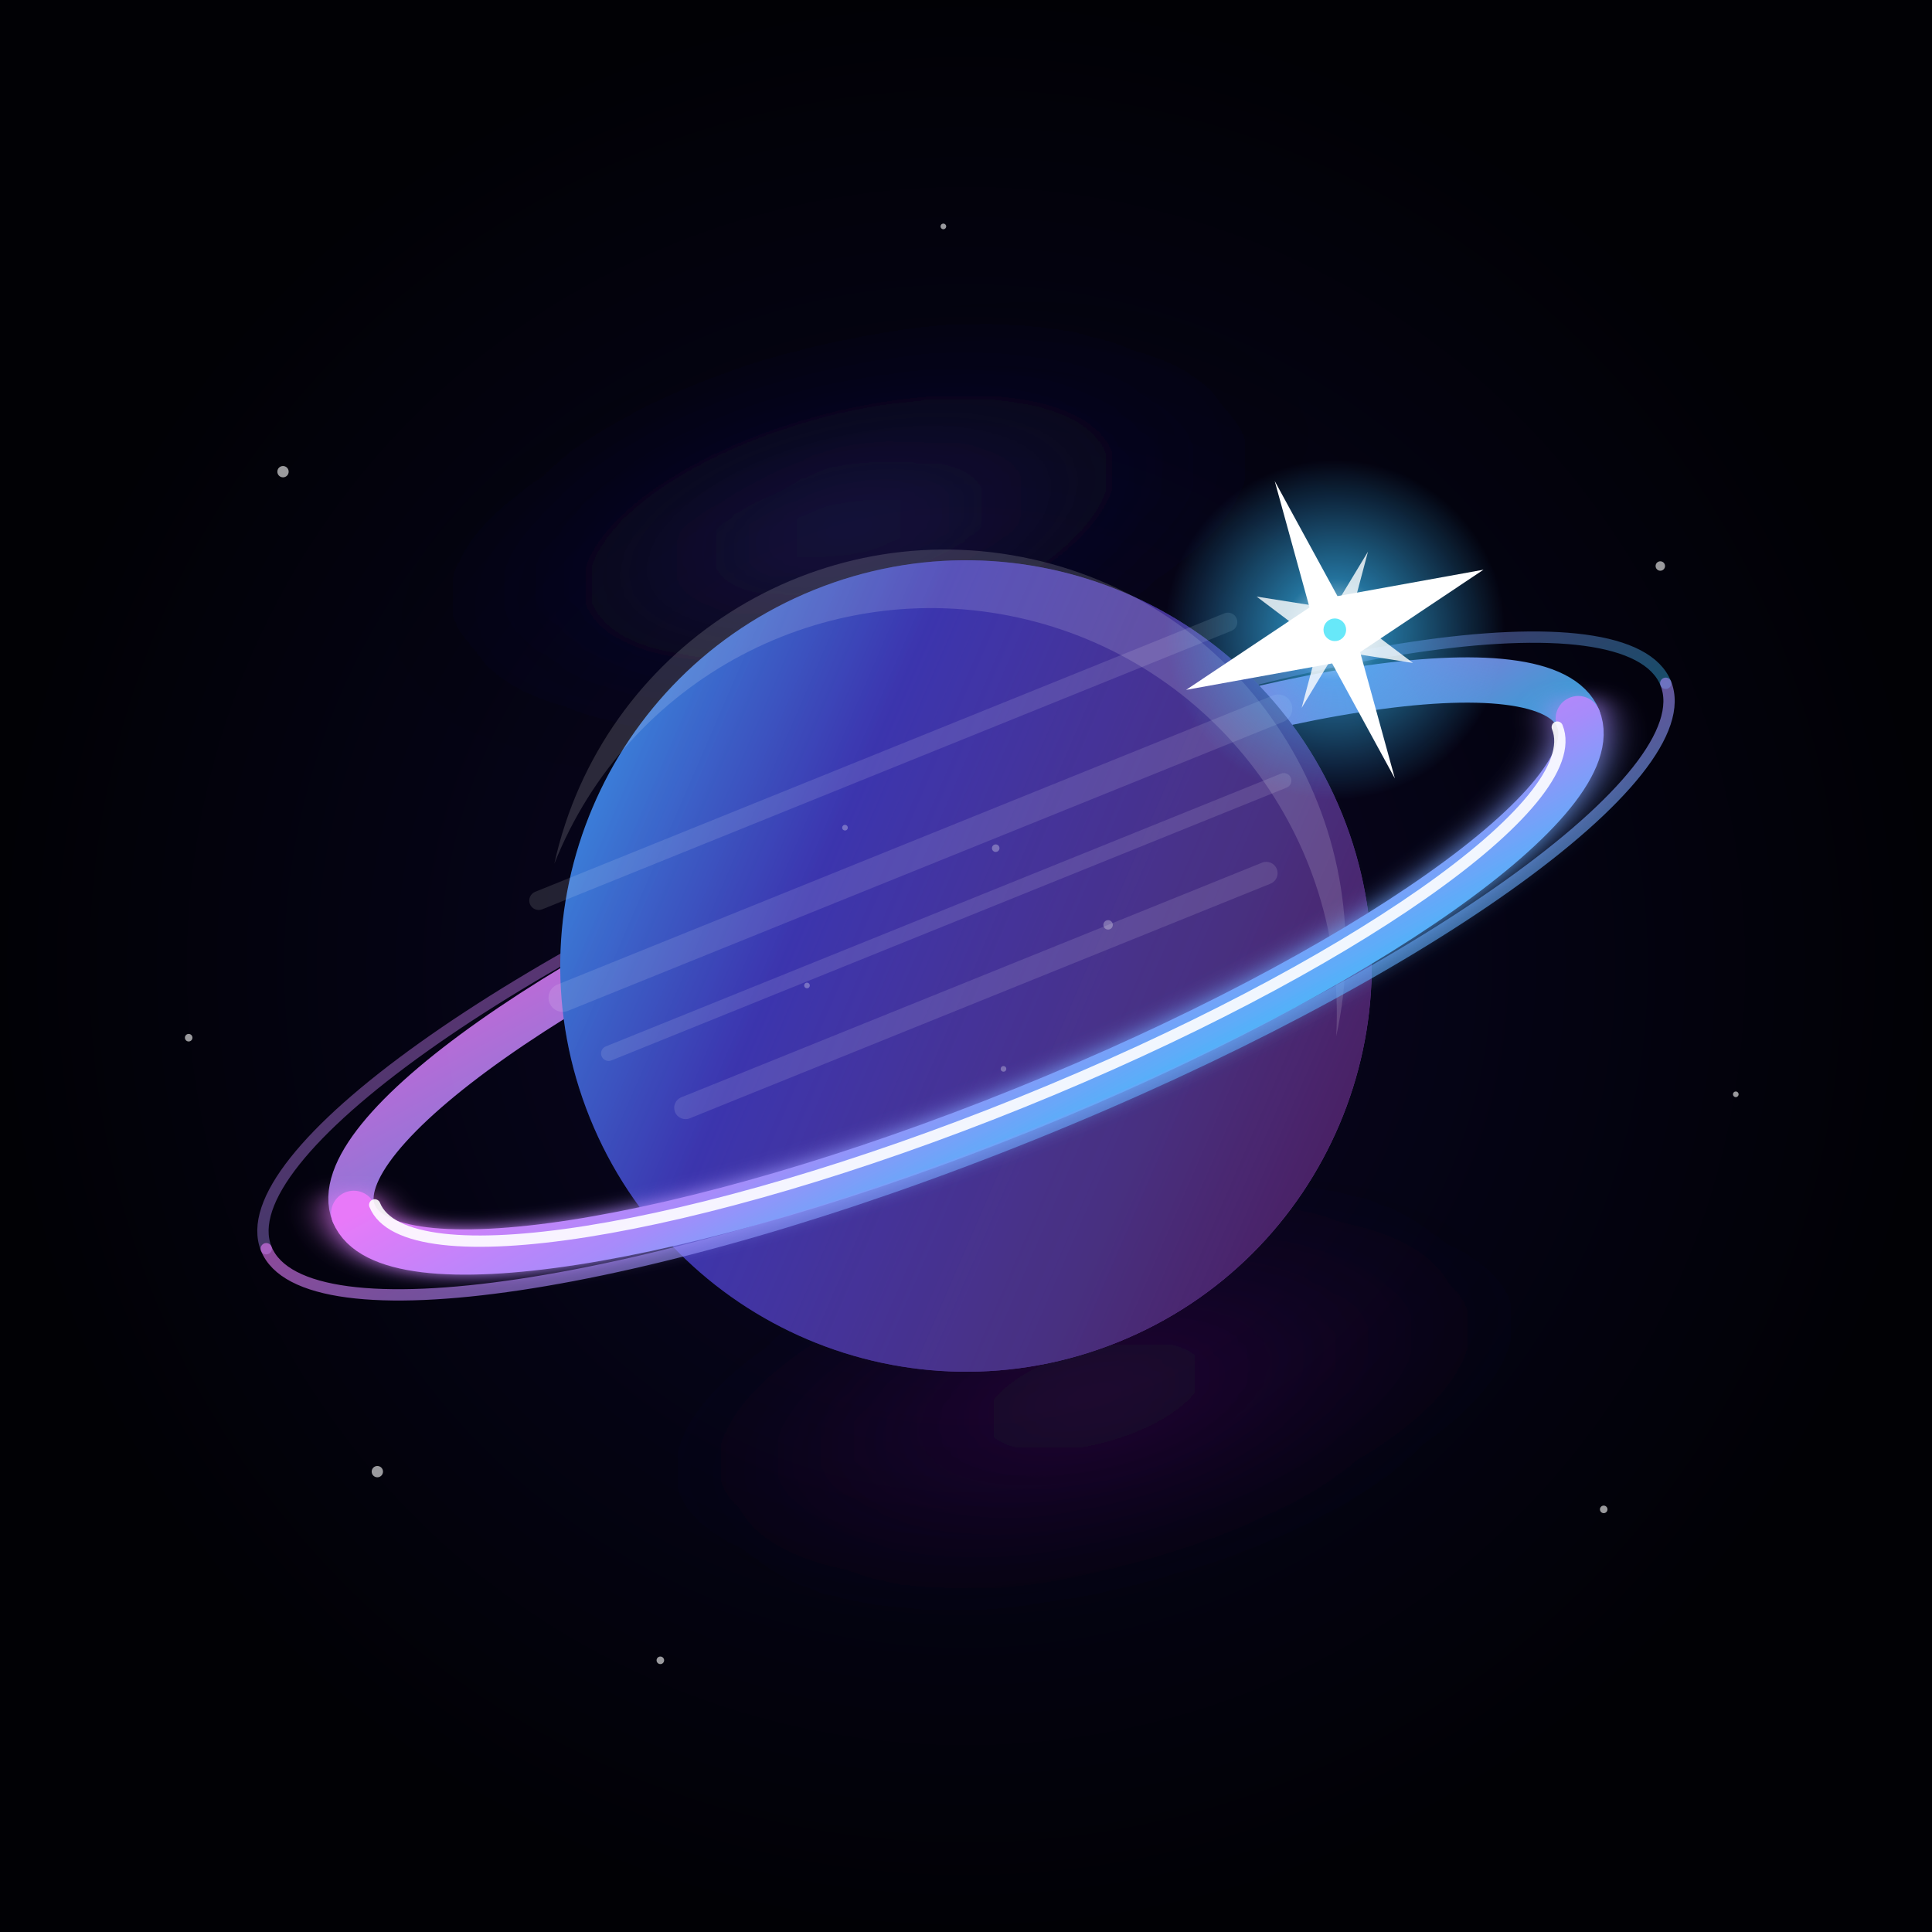
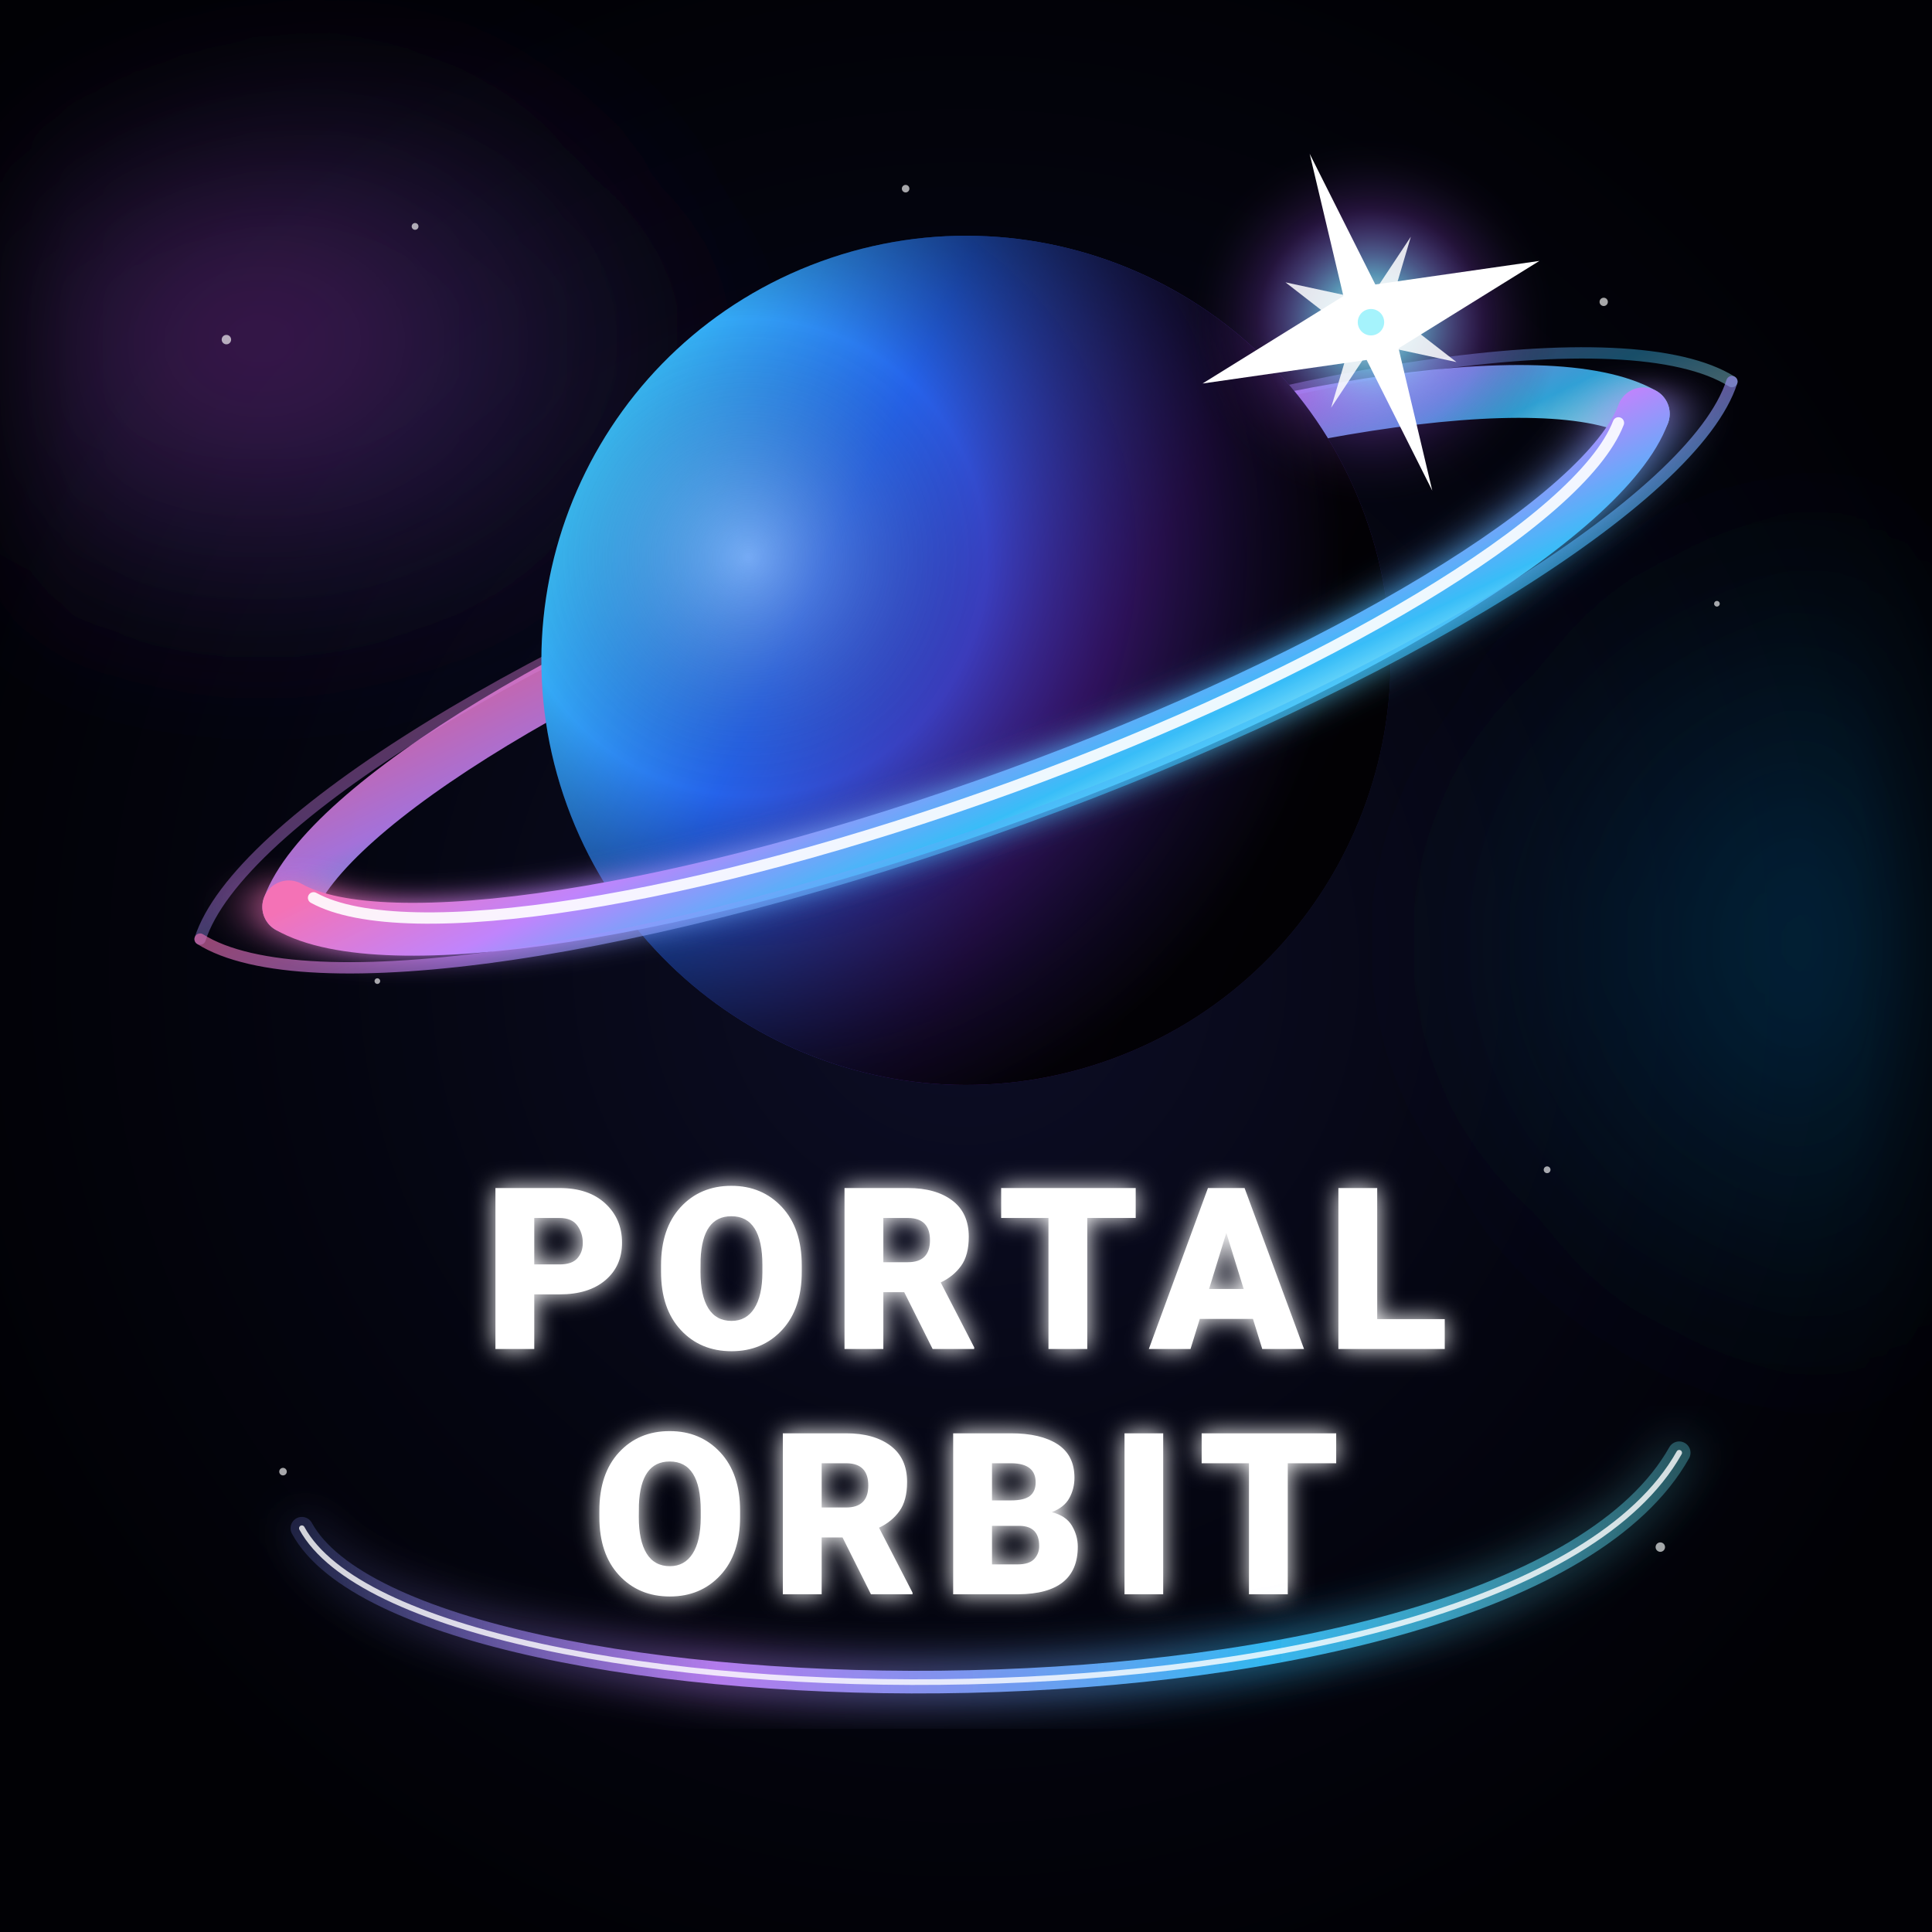
<svg xmlns="http://www.w3.org/2000/svg" width="1024" height="1024" viewBox="0 0 1024 1024">
  <defs>
-     <radialGradient id="bg-grad" cx="50%" cy="50%" r="50%">
-       <stop offset="0%" stop-color="#0b0826" />
-       <stop offset="60%" stop-color="#040312" />
+     <radialGradient id="bg-space" cx="50%" cy="50%" r="55%">
+       <stop offset="0%" stop-color="#0d0e26" />
+       <stop offset="60%" stop-color="#040510" />
      <stop offset="100%" stop-color="#010105" />
    </radialGradient>
-     <linearGradient id="planet-grad" x1="0%" y1="0%" x2="100%" y2="100%">
+     <linearGradient id="neon-frame-grad" x1="0%" y1="0%" x2="100%" y2="100%">
+       <stop offset="0%" stop-color="#e879f9" />
+       <stop offset="35%" stop-color="#a855f7" />
+       <stop offset="70%" stop-color="#38bdf8" />
+       <stop offset="100%" stop-color="#0284c7" />
+     </linearGradient>
+     <linearGradient id="planet-body-grad" x1="15%" y1="15%" x2="85%" y2="85%">
      <stop offset="0%" stop-color="#38bdf8" />
-       <stop offset="35%" stop-color="#4f46e5" />
-       <stop offset="70%" stop-color="#8b5cf6" />
-       <stop offset="100%" stop-color="#d946ef" />
+       <stop offset="30%" stop-color="#2563eb" />
+       <stop offset="65%" stop-color="#4c1d95" />
+       <stop offset="100%" stop-color="#1e1b4b" />
    </linearGradient>
-     <linearGradient id="planet-shadow-grad" x1="0%" y1="0%" x2="100%" y2="100%">
-       <stop offset="0%" stop-color="#000000" stop-opacity="0" />
-       <stop offset="100%" stop-color="#020208" stop-opacity="0.7" />
+     <radialGradient id="planet-3d-shadow" cx="30%" cy="30%" r="70%">
+       <stop offset="0%" stop-color="#ffffff" stop-opacity="0.35" />
+       <stop offset="40%" stop-color="#000000" stop-opacity="0" />
+       <stop offset="85%" stop-color="#020208" stop-opacity="0.8" />
+       <stop offset="100%" stop-color="#000000" stop-opacity="0.95" />
+     </radialGradient>
+     <linearGradient id="ring-main-grad" x1="0%" y1="0%" x2="100%" y2="100%">
+       <stop offset="0%" stop-color="#f472b6" />
+       <stop offset="40%" stop-color="#c084fc" />
+       <stop offset="80%" stop-color="#38bdf8" />
+       <stop offset="100%" stop-color="#a5f3fc" />
    </linearGradient>
-     <linearGradient id="ring-grad" x1="0%" y1="0%" x2="100%" y2="100%">
-       <stop offset="0%" stop-color="#e879f9" />
-       <stop offset="50%" stop-color="#a78bfa" />
-       <stop offset="100%" stop-color="#38bdf8" />
+     <linearGradient id="bottom-orbit-grad" x1="0%" y1="0%" x2="100%" y2="0%">
+       <stop offset="0%" stop-color="#818cf8" stop-opacity="0.2" />
+       <stop offset="30%" stop-color="#c084fc" stop-opacity="0.9" />
+       <stop offset="70%" stop-color="#38bdf8" stop-opacity="0.95" />
+       <stop offset="100%" stop-color="#67e8f9" stop-opacity="0.3" />
    </linearGradient>
-     <radialGradient id="star-glow" cx="50%" cy="50%" r="50%">
+     <radialGradient id="star-flare-glow" cx="50%" cy="50%" r="50%">
      <stop offset="0%" stop-color="#ffffff" stop-opacity="1" />
-       <stop offset="30%" stop-color="#38bdf8" stop-opacity="0.6" />
-       <stop offset="100%" stop-color="#38bdf8" stop-opacity="0" />
-     </radialGradient>
-     <radialGradient id="nebula-top" cx="50%" cy="50%" r="50%">
-       <stop offset="0%" stop-color="#4f46e5" stop-opacity="0.25" />
-       <stop offset="60%" stop-color="#1e1b4b" stop-opacity="0.1" />
+       <stop offset="25%" stop-color="#7dd3fc" stop-opacity="0.7" />
+       <stop offset="60%" stop-color="#a855f7" stop-opacity="0.2" />
      <stop offset="100%" stop-color="#000000" stop-opacity="0" />
    </radialGradient>
-     <radialGradient id="nebula-bottom" cx="50%" cy="50%" r="50%">
-       <stop offset="0%" stop-color="#a21caf" stop-opacity="0.22" />
-       <stop offset="60%" stop-color="#581c87" stop-opacity="0.08" />
-       <stop offset="100%" stop-color="#000000" stop-opacity="0" />
-     </radialGradient>
-     <filter id="nebula-blur" x="-20%" y="-20%" width="140%" height="140%">
-       <feGaussianBlur stdDeviation="30" />
-     </filter>
-     <filter id="soft-glow" x="-20%" y="-20%" width="140%" height="140%">
-       <feGaussianBlur stdDeviation="8" result="blur" />
+     <filter id="neon-glow" x="-20%" y="-20%" width="140%" height="140%">
+       <feGaussianBlur stdDeviation="12" result="blur" />
      <feMerge>
        <feMergeNode in="blur" />
        <feMergeNode in="SourceGraphic" />
      </feMerge>
    </filter>
+     <filter id="text-light-glow" x="-20%" y="-20%" width="140%" height="140%">
+       <feGaussianBlur stdDeviation="6" result="blur" />
+       <feMerge>
+         <feMergeNode in="blur" />
+         <feMergeNode in="SourceGraphic" />
+       </feMerge>
+     </filter>
+     <radialGradient id="nebula-purple" cx="30%" cy="30%" r="40%">
+       <stop offset="0%" stop-color="#d946ef" stop-opacity="0.35" />
+       <stop offset="50%" stop-color="#8b5cf6" stop-opacity="0.15" />
+       <stop offset="100%" stop-color="#000000" stop-opacity="0" />
+     </radialGradient>
+     <radialGradient id="nebula-cyan" cx="80%" cy="50%" r="45%">
+       <stop offset="0%" stop-color="#0284c7" stop-opacity="0.3" />
+       <stop offset="60%" stop-color="#0369a1" stop-opacity="0.1" />
+       <stop offset="100%" stop-color="#000000" stop-opacity="0" />
+     </radialGradient>
+     <filter id="blur-nebula">
+       <feGaussianBlur stdDeviation="40" />
+     </filter>
  </defs>
-   <rect width="1024" height="1024" fill="url(#bg-grad)" />
-   <ellipse cx="450" cy="280" rx="280" ry="120" fill="url(#nebula-top)" filter="url(#nebula-blur)" transform="rotate(-15 450 280)" />
-   <ellipse cx="580" cy="740" rx="260" ry="110" fill="url(#nebula-bottom)" filter="url(#nebula-blur)" transform="rotate(-15 580 740)" />
-   <g fill="#ffffff" opacity="0.6">
-     <circle cx="150" cy="250" r="3" />
-     <circle cx="880" cy="300" r="2.5" />
-     <circle cx="200" cy="780" r="3" />
-     <circle cx="850" cy="800" r="2" />
-     <circle cx="500" cy="120" r="1.5" />
-     <circle cx="100" cy="550" r="2" />
-     <circle cx="920" cy="580" r="1.5" />
-     <circle cx="350" cy="880" r="2" />
+   <rect width="1024" height="1024" fill="url(#bg-space)" />
+   <ellipse cx="280" cy="280" rx="350" ry="250" fill="url(#nebula-purple)" filter="url(#blur-nebula)" />
+   <ellipse cx="800" cy="500" rx="300" ry="300" fill="url(#nebula-cyan)" filter="url(#blur-nebula)" />
+   <g fill="#ffffff" opacity="0.65">
+     <circle cx="120" cy="180" r="2.5" />
+     <circle cx="220" cy="120" r="1.8" />
+     <circle cx="850" cy="160" r="2.2" />
+     <circle cx="910" cy="320" r="1.5" />
+     <circle cx="150" cy="780" r="2" />
+     <circle cx="880" cy="820" r="2.5" />
+     <circle cx="200" cy="520" r="1.5" />
+     <circle cx="820" cy="620" r="1.8" />
+     <circle cx="480" cy="100" r="2" />
  </g>
-   <g transform="rotate(-22 512 512)">
-     <path d="M 162 512 A 350 82 0 0 1 862 512" fill="none" stroke="url(#ring-grad)" stroke-width="24" stroke-opacity="0.85" stroke-linecap="round" />
-     <path d="M 112 512 A 400 96 0 0 1 912 512" fill="none" stroke="url(#ring-grad)" stroke-width="6" stroke-opacity="0.4" stroke-linecap="round" />
-     <circle cx="512" cy="512" r="215" fill="url(#planet-grad)" />
-     <circle cx="512" cy="512" r="215" fill="url(#planet-shadow-grad)" />
-     <path d="M 330 380 A 215 215 0 0 1 680 620 A 205 205 0 0 0 330 380 Z" fill="#ffffff" opacity="0.15" />
-     <g opacity="0.12" fill="#ffffff">
-       <rect x="300" y="440" width="424" height="15" rx="7.5" />
-       <rect x="315" y="480" width="394" height="8" rx="4" />
-       <rect x="340" y="520" width="344" height="12" rx="6" />
-       <rect x="310" y="390" width="404" height="10" rx="5" />
-     </g>
-     <g fill="#ffffff" opacity="0.3">
-       <circle cx="480" cy="420" r="1.5" />
-       <circle cx="550" cy="460" r="2" />
-       <circle cx="430" cy="490" r="1.5" />
-       <circle cx="590" cy="520" r="2.5" />
-       <circle cx="510" cy="570" r="1.5" />
-     </g>
-     <path d="M 862 512 A 350 82 0 0 1 162 512" fill="none" stroke="url(#ring-grad)" stroke-width="24" stroke-linecap="round" filter="url(#soft-glow)" />
-     <path d="M 850 512 A 338 78 0 0 1 174 512" fill="none" stroke="#ffffff" stroke-width="6" stroke-opacity="0.9" stroke-linecap="round" />
-     <path d="M 912 512 A 400 96 0 0 1 112 512" fill="none" stroke="url(#ring-grad)" stroke-width="6" stroke-opacity="0.6" stroke-linecap="round" />
-     <g transform="translate(760, 420)">
-       <circle cx="0" cy="0" r="90" fill="url(#star-glow)" />
-       <path d="M 0 -85 L 8 -16 L 85 0 L 8 16 L 0 85 L -8 16 L -85 0 L -8 -16 Z" fill="#ffffff" />
-       <path d="M 0 -45 L 5 -10 L 45 0 L 5 10 L 0 45 L -5 10 L -45 0 L -5 -10 Z" fill="#ffffff" transform="rotate(45)" opacity="0.8" />
-       <circle cx="0" cy="0" r="14" fill="#ffffff" />
-       <circle cx="0" cy="0" r="6" fill="#67e8f9" />
+   <g transform="rotate(-20 512 350)">
+     <path d="M 130 350 A 390 95 0 0 1 894 350" fill="none" stroke="url(#ring-main-grad)" stroke-width="28" stroke-opacity="0.85" stroke-linecap="round" />
+     <path d="M 80 350 A 440 110 0 0 1 944 350" fill="none" stroke="url(#ring-main-grad)" stroke-width="6" stroke-opacity="0.4" stroke-linecap="round" />
+     <circle cx="512" cy="350" r="225" fill="url(#planet-body-grad)" />
+     <circle cx="512" cy="350" r="225" fill="url(#planet-3d-shadow)" />
+     <path d="M 894 350 A 390 95 0 0 1 130 350" fill="none" stroke="url(#ring-main-grad)" stroke-width="28" stroke-linecap="round" filter="url(#neon-glow)" />
+     <path d="M 880 350 A 376 90 0 0 1 144 350" fill="none" stroke="#ffffff" stroke-width="6" stroke-opacity="0.9" stroke-linecap="round" />
+     <path d="M 944 350 A 440 110 0 0 1 80 350" fill="none" stroke="url(#ring-main-grad)" stroke-width="6" stroke-opacity="0.6" stroke-linecap="round" />
+     <g transform="translate(775, 255)">
+       <circle cx="0" cy="0" r="100" fill="url(#star-flare-glow)" />
+       <path d="M 0 -95 L 9 -18 L 95 0 L 9 18 L 0 95 L -9 18 L -95 0 L -9 -18 Z" fill="#ffffff" />
+       <path d="M 0 -50 L 6 -10 L 50 0 L 6 10 L 0 50 L -6 10 L -50 0 L -6 -10 Z" fill="#ffffff" transform="rotate(45)" opacity="0.85" />
+       <circle cx="0" cy="0" r="16" fill="#ffffff" />
+       <circle cx="0" cy="0" r="7" fill="#a5f3fc" />
    </g>
  </g>
+   <g text-anchor="middle" font-family="system-ui, -apple-system, 'Segoe UI', Roboto, 'Helvetica Neue', Arial, sans-serif">
+     <text x="512" y="715" font-size="120" font-weight="900" letter-spacing="12" fill="#ffffff" filter="url(#text-light-glow)">PORTAL</text>
+     <text x="512" y="845" font-size="120" font-weight="900" letter-spacing="12" fill="#ffffff" filter="url(#text-light-glow)">ORBIT</text>
+   </g>
+   <path d="M 160 810 C 220 920, 800 930, 890 770" fill="none" stroke="url(#bottom-orbit-grad)" stroke-width="12" stroke-linecap="round" filter="url(#neon-glow)" />
+   <path d="M 160 810 C 220 920, 800 930, 890 770" fill="none" stroke="#ffffff" stroke-width="3" stroke-linecap="round" opacity="0.8" />
</svg>
